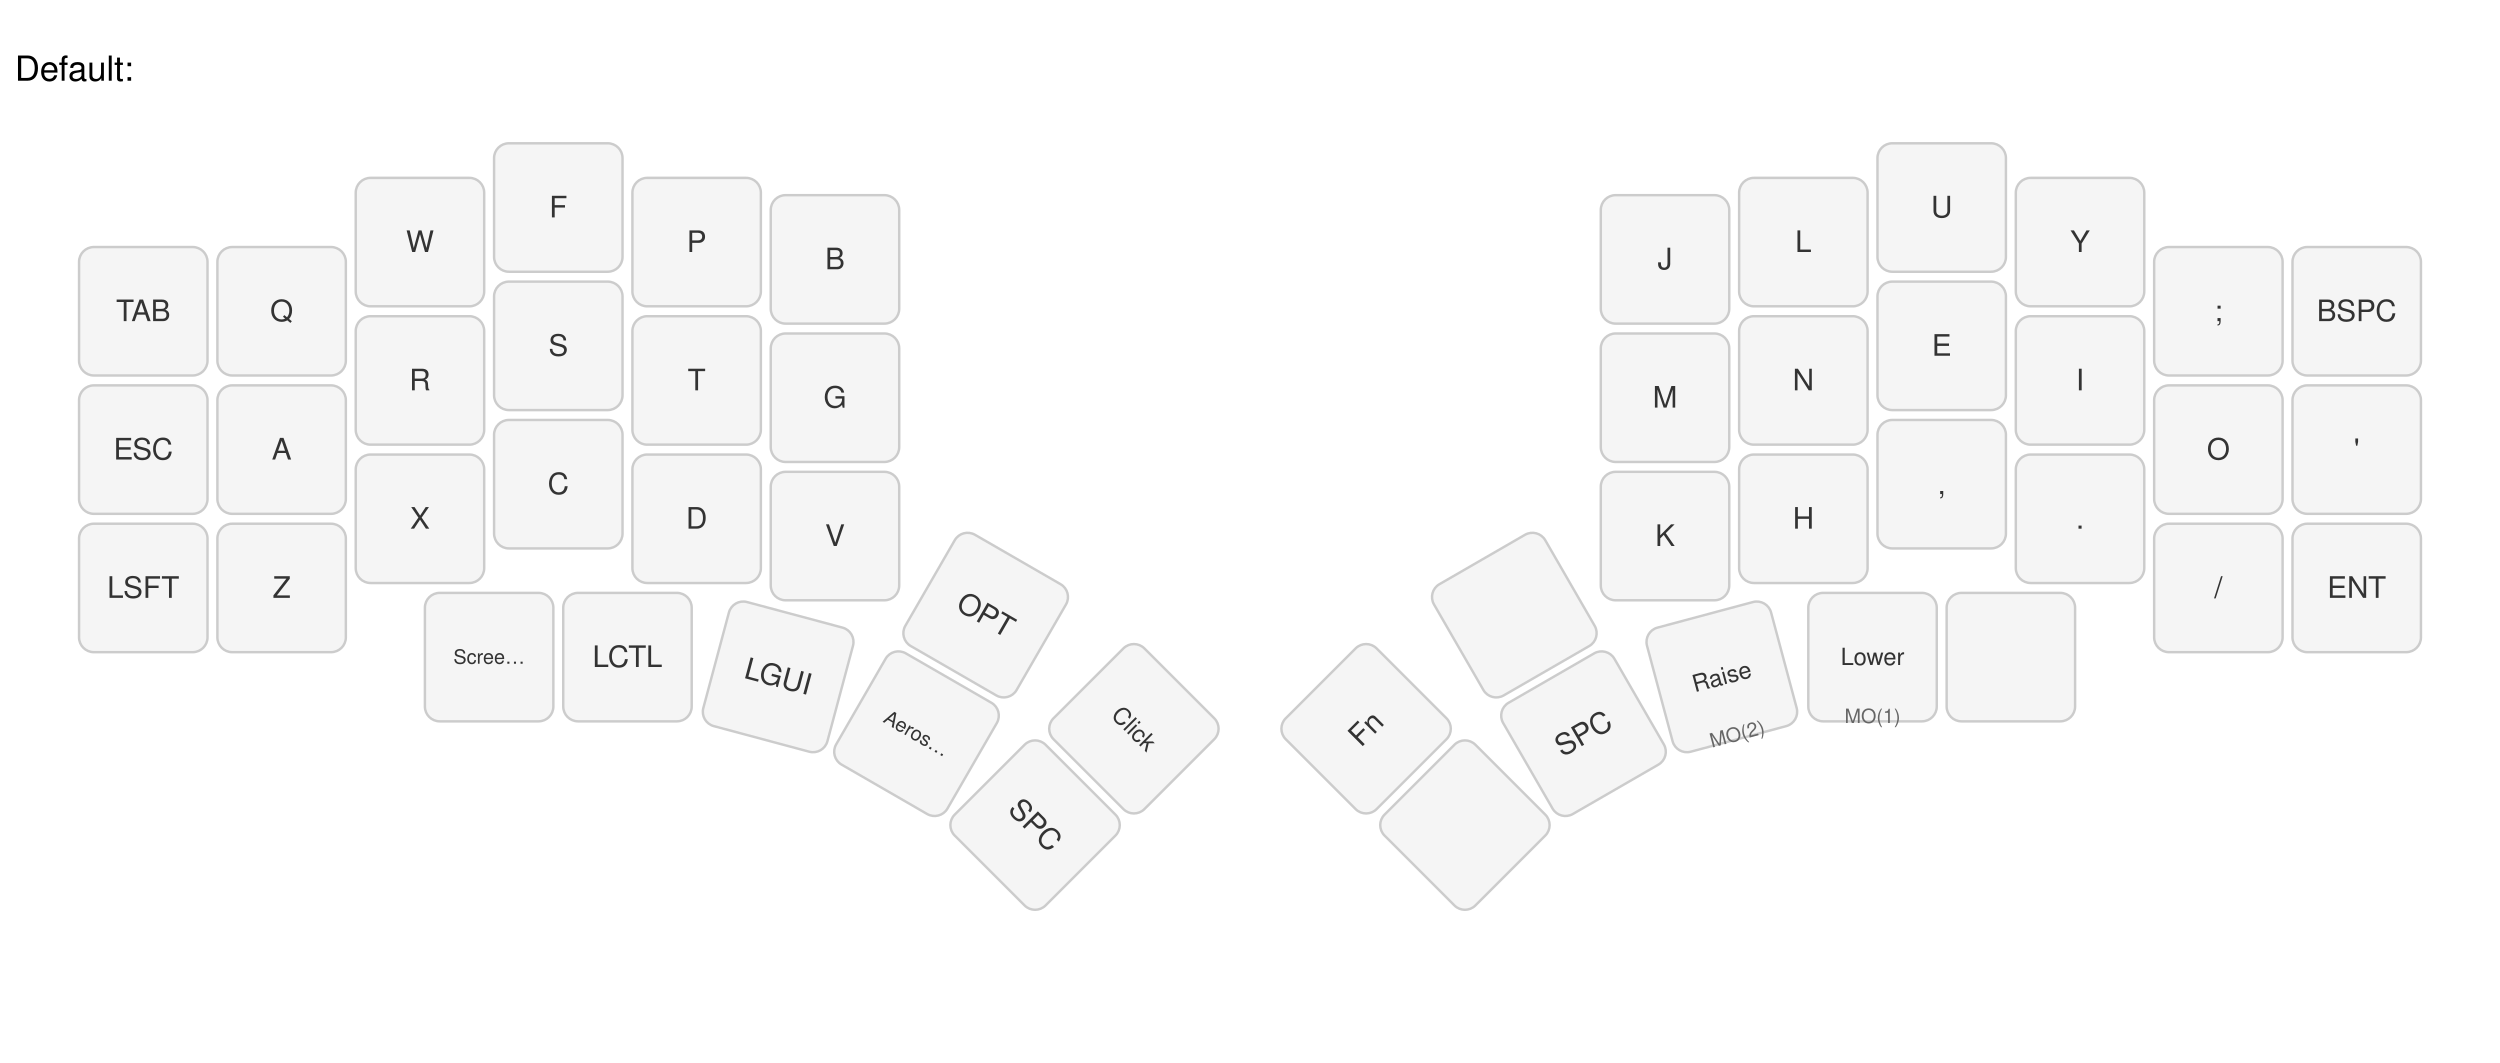
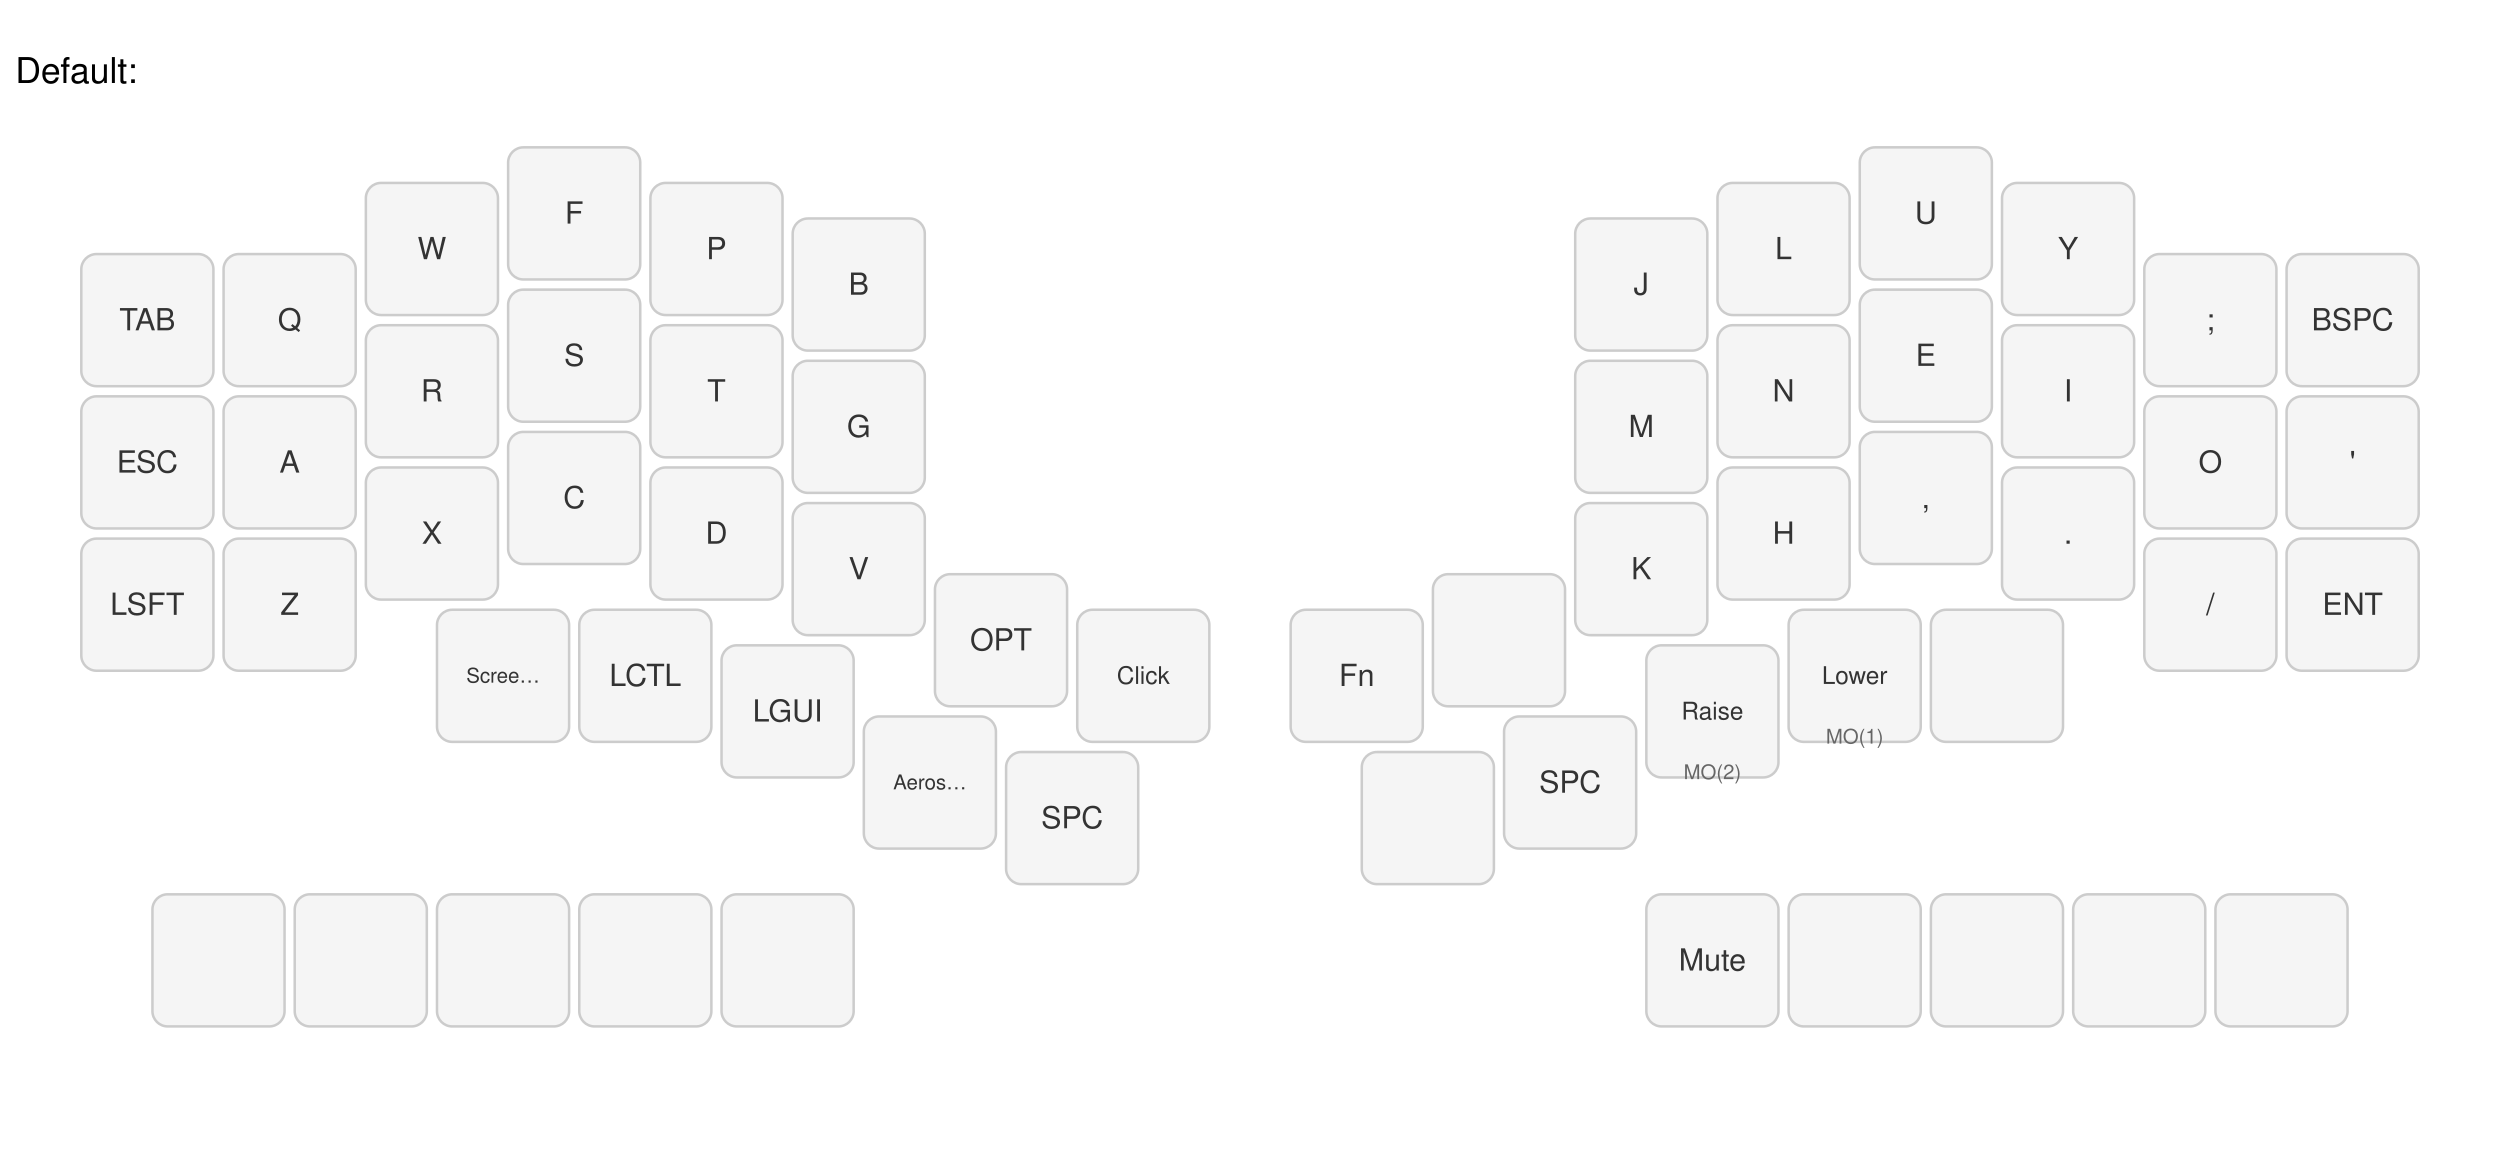
- <svg xmlns="http://www.w3.org/2000/svg" width="1012" height="430" viewBox="0 0 1012 430" class="keymap">
+ <svg xmlns="http://www.w3.org/2000/svg" width="984" height="462" viewBox="0 0 984 462" class="keymap">
  <style>svg {
  font-family: -apple-system, BlinkMacSystemFont, "SF Pro Text", "Helvetica Neue", Helvetica, Arial, sans-serif;
  font-size: 14px;
  font-kerning: normal;
  text-rendering: optimizeLegibility;
}
text { text-anchor: middle; dominant-baseline: middle; }
rect.key { fill: #f5f5f5; stroke: #cccccc; }
rect.held { fill: #a8d8ea; }
text.tap { font-size: 12px; fill: #333333; }
text.hold { font-size: 10px; fill: #666666; }
/* RGB layer indicator borders */
.rgb-magenta &gt; rect { stroke: #ff00ff; stroke-width: 2.5; }
.rgb-blue &gt; rect { stroke: #4488ff; stroke-width: 2.5; }
.rgb-yellow &gt; rect { stroke: #ffaa00; stroke-width: 2.5; }
.rgb-cyan &gt; rect { stroke: #00dddd; stroke-width: 2.5; }
.rgb-green &gt; rect { stroke: #44dd44; stroke-width: 2.5; }
.rgb-green-dark &gt; rect { stroke: #228822; stroke-width: 2.5; }
.rgb-red &gt; rect { stroke: #ff4444; stroke-width: 2.5; }
.rgb-orange &gt; rect { stroke: #ff8000; stroke-width: 2.5; }
.rgb-purple &gt; rect { stroke: #9400d3; stroke-width: 2.5; }
</style>
  <g transform="translate(30, 0)" class="layer-Default">
    <text x="0" y="28" class="label" id="Default">Default:</text>
    <g transform="translate(0, 56)">
      <g transform="translate(28, 70)" class="key keypos-0">
        <rect rx="6" ry="6" x="-26" y="-26" width="52" height="52" class="key" />
        <text x="0" y="0" class="key tap">TAB</text>
      </g>
      <g transform="translate(84, 70)" class="key keypos-1">
        <rect rx="6" ry="6" x="-26" y="-26" width="52" height="52" class="key" />
        <text x="0" y="0" class="key tap">Q</text>
      </g>
      <g transform="translate(140, 42)" class="key keypos-2">
        <rect rx="6" ry="6" x="-26" y="-26" width="52" height="52" class="key" />
        <text x="0" y="0" class="key tap">W</text>
      </g>
      <g transform="translate(196, 28)" class="key keypos-3">
        <rect rx="6" ry="6" x="-26" y="-26" width="52" height="52" class="key" />
        <text x="0" y="0" class="key tap">F</text>
      </g>
      <g transform="translate(252, 42)" class="key keypos-4">
        <rect rx="6" ry="6" x="-26" y="-26" width="52" height="52" class="key" />
        <text x="0" y="0" class="key tap">P</text>
      </g>
-       <g transform="translate(308, 49)" class="key keypos-5">
+       <g transform="translate(308, 56)" class="key keypos-5">
        <rect rx="6" ry="6" x="-26" y="-26" width="52" height="52" class="key" />
        <text x="0" y="0" class="key tap">B</text>
      </g>
-       <g transform="translate(644, 49)" class="key keypos-6">
+       <g transform="translate(616, 56)" class="key keypos-6">
        <rect rx="6" ry="6" x="-26" y="-26" width="52" height="52" class="key" />
        <text x="0" y="0" class="key tap">J</text>
      </g>
-       <g transform="translate(700, 42)" class="key keypos-7">
+       <g transform="translate(672, 42)" class="key keypos-7">
        <rect rx="6" ry="6" x="-26" y="-26" width="52" height="52" class="key" />
        <text x="0" y="0" class="key tap">L</text>
      </g>
-       <g transform="translate(756, 28)" class="key keypos-8">
+       <g transform="translate(728, 28)" class="key keypos-8">
        <rect rx="6" ry="6" x="-26" y="-26" width="52" height="52" class="key" />
        <text x="0" y="0" class="key tap">U</text>
      </g>
-       <g transform="translate(812, 42)" class="key keypos-9">
+       <g transform="translate(784, 42)" class="key keypos-9">
        <rect rx="6" ry="6" x="-26" y="-26" width="52" height="52" class="key" />
        <text x="0" y="0" class="key tap">Y</text>
      </g>
-       <g transform="translate(868, 70)" class="key keypos-10">
+       <g transform="translate(840, 70)" class="key keypos-10">
        <rect rx="6" ry="6" x="-26" y="-26" width="52" height="52" class="key" />
        <text x="0" y="0" class="key tap">;</text>
      </g>
-       <g transform="translate(924, 70)" class="key keypos-11">
+       <g transform="translate(896, 70)" class="key keypos-11">
        <rect rx="6" ry="6" x="-26" y="-26" width="52" height="52" class="key" />
        <text x="0" y="0" class="key tap">BSPC</text>
      </g>
      <g transform="translate(28, 126)" class="key keypos-12">
        <rect rx="6" ry="6" x="-26" y="-26" width="52" height="52" class="key" />
        <text x="0" y="0" class="key tap">ESC</text>
      </g>
      <g transform="translate(84, 126)" class="key keypos-13">
        <rect rx="6" ry="6" x="-26" y="-26" width="52" height="52" class="key" />
        <text x="0" y="0" class="key tap">A</text>
      </g>
      <g transform="translate(140, 98)" class="key keypos-14">
        <rect rx="6" ry="6" x="-26" y="-26" width="52" height="52" class="key" />
        <text x="0" y="0" class="key tap">R</text>
      </g>
      <g transform="translate(196, 84)" class="key keypos-15">
        <rect rx="6" ry="6" x="-26" y="-26" width="52" height="52" class="key" />
        <text x="0" y="0" class="key tap">S</text>
      </g>
      <g transform="translate(252, 98)" class="key keypos-16">
        <rect rx="6" ry="6" x="-26" y="-26" width="52" height="52" class="key" />
        <text x="0" y="0" class="key tap">T</text>
      </g>
-       <g transform="translate(308, 105)" class="key keypos-17">
+       <g transform="translate(308, 112)" class="key keypos-17">
        <rect rx="6" ry="6" x="-26" y="-26" width="52" height="52" class="key" />
        <text x="0" y="0" class="key tap">G</text>
      </g>
-       <g transform="translate(644, 105)" class="key keypos-18">
+       <g transform="translate(616, 112)" class="key keypos-18">
        <rect rx="6" ry="6" x="-26" y="-26" width="52" height="52" class="key" />
        <text x="0" y="0" class="key tap">M</text>
      </g>
-       <g transform="translate(700, 98)" class="key keypos-19">
+       <g transform="translate(672, 98)" class="key keypos-19">
        <rect rx="6" ry="6" x="-26" y="-26" width="52" height="52" class="key" />
        <text x="0" y="0" class="key tap">N</text>
      </g>
-       <g transform="translate(756, 84)" class="key keypos-20">
+       <g transform="translate(728, 84)" class="key keypos-20">
        <rect rx="6" ry="6" x="-26" y="-26" width="52" height="52" class="key" />
        <text x="0" y="0" class="key tap">E</text>
      </g>
-       <g transform="translate(812, 98)" class="key keypos-21">
+       <g transform="translate(784, 98)" class="key keypos-21">
        <rect rx="6" ry="6" x="-26" y="-26" width="52" height="52" class="key" />
        <text x="0" y="0" class="key tap">I</text>
      </g>
-       <g transform="translate(868, 126)" class="key keypos-22">
+       <g transform="translate(840, 126)" class="key keypos-22">
        <rect rx="6" ry="6" x="-26" y="-26" width="52" height="52" class="key" />
        <text x="0" y="0" class="key tap">O</text>
      </g>
-       <g transform="translate(924, 126)" class="key keypos-23">
+       <g transform="translate(896, 126)" class="key keypos-23">
        <rect rx="6" ry="6" x="-26" y="-26" width="52" height="52" class="key" />
        <text x="0" y="0" class="key tap">'</text>
      </g>
      <g transform="translate(28, 182)" class="key keypos-24">
        <rect rx="6" ry="6" x="-26" y="-26" width="52" height="52" class="key" />
        <text x="0" y="0" class="key tap">LSFT</text>
      </g>
      <g transform="translate(84, 182)" class="key keypos-25">
        <rect rx="6" ry="6" x="-26" y="-26" width="52" height="52" class="key" />
        <text x="0" y="0" class="key tap">Z</text>
      </g>
      <g transform="translate(140, 154)" class="key keypos-26">
        <rect rx="6" ry="6" x="-26" y="-26" width="52" height="52" class="key" />
        <text x="0" y="0" class="key tap">X</text>
      </g>
      <g transform="translate(196, 140)" class="key keypos-27">
        <rect rx="6" ry="6" x="-26" y="-26" width="52" height="52" class="key" />
        <text x="0" y="0" class="key tap">C</text>
      </g>
      <g transform="translate(252, 154)" class="key keypos-28">
        <rect rx="6" ry="6" x="-26" y="-26" width="52" height="52" class="key" />
        <text x="0" y="0" class="key tap">D</text>
      </g>
-       <g transform="translate(308, 161)" class="key keypos-29">
+       <g transform="translate(308, 168)" class="key keypos-29">
        <rect rx="6" ry="6" x="-26" y="-26" width="52" height="52" class="key" />
        <text x="0" y="0" class="key tap">V</text>
      </g>
-       <g transform="translate(369, 193) rotate(30.0)" class="key keypos-30">
+       <g transform="translate(364, 196)" class="key keypos-30">
        <rect rx="6" ry="6" x="-26" y="-26" width="52" height="52" class="key" />
        <text x="0" y="0" class="key tap">OPT</text>
      </g>
-       <g transform="translate(429, 239) rotate(45.0)" class="key keypos-31">
+       <g transform="translate(420, 210)" class="key keypos-31">
        <rect rx="6" ry="6" x="-26" y="-26" width="52" height="52" class="key" />
        <text x="0" y="0" class="key tap">
          <tspan style="font-size: 80%">Click</tspan>
        </text>
      </g>
-       <g transform="translate(523, 239) rotate(-45.0)" class="key keypos-32">
+       <g transform="translate(504, 210)" class="key keypos-32">
        <rect rx="6" ry="6" x="-26" y="-26" width="52" height="52" class="key" />
        <text x="0" y="0" class="key tap">Fn</text>
      </g>
-       <g transform="translate(583, 193) rotate(-30.0)" class="key keypos-33">
-         <rect rx="6" ry="6" x="-26" y="-26" width="52" height="52" class="key" />
-       </g>
-       <g transform="translate(644, 161)" class="key keypos-34">
+       <g transform="translate(560, 196)" class="key keypos-33">
+         <rect rx="6" ry="6" x="-26" y="-26" width="52" height="52" class="key" />
+       </g>
+       <g transform="translate(616, 168)" class="key keypos-34">
        <rect rx="6" ry="6" x="-26" y="-26" width="52" height="52" class="key" />
        <text x="0" y="0" class="key tap">K</text>
      </g>
-       <g transform="translate(700, 154)" class="key keypos-35">
+       <g transform="translate(672, 154)" class="key keypos-35">
        <rect rx="6" ry="6" x="-26" y="-26" width="52" height="52" class="key" />
        <text x="0" y="0" class="key tap">H</text>
      </g>
-       <g transform="translate(756, 140)" class="key keypos-36">
+       <g transform="translate(728, 140)" class="key keypos-36">
        <rect rx="6" ry="6" x="-26" y="-26" width="52" height="52" class="key" />
        <text x="0" y="0" class="key tap">,</text>
      </g>
-       <g transform="translate(812, 154)" class="key keypos-37">
+       <g transform="translate(784, 154)" class="key keypos-37">
        <rect rx="6" ry="6" x="-26" y="-26" width="52" height="52" class="key" />
        <text x="0" y="0" class="key tap">.</text>
      </g>
-       <g transform="translate(868, 182)" class="key keypos-38">
+       <g transform="translate(840, 182)" class="key keypos-38">
        <rect rx="6" ry="6" x="-26" y="-26" width="52" height="52" class="key" />
        <text x="0" y="0" class="key tap">/</text>
      </g>
-       <g transform="translate(924, 182)" class="key keypos-39">
+       <g transform="translate(896, 182)" class="key keypos-39">
        <rect rx="6" ry="6" x="-26" y="-26" width="52" height="52" class="key" />
        <text x="0" y="0" class="key tap">ENT</text>
      </g>
      <g transform="translate(168, 210)" class="key keypos-40">
        <rect rx="6" ry="6" x="-26" y="-26" width="52" height="52" class="key" />
        <text x="0" y="0" class="key tap">
          <tspan style="font-size: 67%">Scree…</tspan>
        </text>
      </g>
      <g transform="translate(224, 210)" class="key keypos-41">
        <rect rx="6" ry="6" x="-26" y="-26" width="52" height="52" class="key" />
        <text x="0" y="0" class="key tap">LCTL</text>
      </g>
-       <g transform="translate(285, 218) rotate(15.0)" class="key keypos-42">
+       <g transform="translate(280, 224)" class="key keypos-42">
        <rect rx="6" ry="6" x="-26" y="-26" width="52" height="52" class="key" />
        <text x="0" y="0" class="key tap">LGUI</text>
      </g>
-       <g transform="translate(341, 241) rotate(30.0)" class="key keypos-43">
+       <g transform="translate(336, 252)" class="key keypos-43">
        <rect rx="6" ry="6" x="-26" y="-26" width="52" height="52" class="key" />
        <text x="0" y="0" class="key tap">
          <tspan style="font-size: 67%">Aeros…</tspan>
        </text>
      </g>
-       <g transform="translate(389, 278) rotate(45.0)" class="key keypos-44">
+       <g transform="translate(392, 266)" class="key keypos-44">
        <rect rx="6" ry="6" x="-26" y="-26" width="52" height="52" class="key" />
        <text x="0" y="0" class="key tap">SPC</text>
      </g>
-       <g transform="translate(563, 278) rotate(-45.0)" class="key keypos-45">
-         <rect rx="6" ry="6" x="-26" y="-26" width="52" height="52" class="key" />
-       </g>
-       <g transform="translate(611, 241) rotate(-30.0)" class="key keypos-46">
+       <g transform="translate(532, 266)" class="key keypos-45">
+         <rect rx="6" ry="6" x="-26" y="-26" width="52" height="52" class="key" />
+       </g>
+       <g transform="translate(588, 252)" class="key keypos-46">
        <rect rx="6" ry="6" x="-26" y="-26" width="52" height="52" class="key" />
        <text x="0" y="0" class="key tap">SPC</text>
      </g>
-       <g transform="translate(667, 218) rotate(-15.0)" class="key keypos-47">
+       <g transform="translate(644, 224)" class="key keypos-47">
        <rect rx="6" ry="6" x="-26" y="-26" width="52" height="52" class="key" />
        <text x="0" y="0" class="key tap">
          <tspan style="font-size: 80%">Raise</tspan>
        </text>
        <text x="0" y="24" class="key hold">
          <tspan style="font-size: 80%">MO(2)</tspan>
        </text>
      </g>
-       <g transform="translate(728, 210)" class="key keypos-48">
+       <g transform="translate(700, 210)" class="key keypos-48">
        <rect rx="6" ry="6" x="-26" y="-26" width="52" height="52" class="key" />
        <text x="0" y="0" class="key tap">
          <tspan style="font-size: 80%">Lower</tspan>
        </text>
        <text x="0" y="24" class="key hold">
          <tspan style="font-size: 80%">MO(1)</tspan>
        </text>
      </g>
-       <g transform="translate(784, 210)" class="key keypos-49">
+       <g transform="translate(756, 210)" class="key keypos-49">
+         <rect rx="6" ry="6" x="-26" y="-26" width="52" height="52" class="key" />
+       </g>
+       <g transform="translate(56, 322)" class="key keypos-50">
+         <rect rx="6" ry="6" x="-26" y="-26" width="52" height="52" class="key" />
+       </g>
+       <g transform="translate(112, 322)" class="key keypos-51">
+         <rect rx="6" ry="6" x="-26" y="-26" width="52" height="52" class="key" />
+       </g>
+       <g transform="translate(168, 322)" class="key keypos-52">
+         <rect rx="6" ry="6" x="-26" y="-26" width="52" height="52" class="key" />
+       </g>
+       <g transform="translate(224, 322)" class="key keypos-53">
+         <rect rx="6" ry="6" x="-26" y="-26" width="52" height="52" class="key" />
+       </g>
+       <g transform="translate(280, 322)" class="key keypos-54">
+         <rect rx="6" ry="6" x="-26" y="-26" width="52" height="52" class="key" />
+       </g>
+       <g transform="translate(644, 322)" class="key keypos-55">
+         <rect rx="6" ry="6" x="-26" y="-26" width="52" height="52" class="key" />
+         <text x="0" y="0" class="key tap">Mute</text>
+       </g>
+       <g transform="translate(700, 322)" class="key keypos-56">
+         <rect rx="6" ry="6" x="-26" y="-26" width="52" height="52" class="key" />
+       </g>
+       <g transform="translate(756, 322)" class="key keypos-57">
+         <rect rx="6" ry="6" x="-26" y="-26" width="52" height="52" class="key" />
+       </g>
+       <g transform="translate(812, 322)" class="key keypos-58">
+         <rect rx="6" ry="6" x="-26" y="-26" width="52" height="52" class="key" />
+       </g>
+       <g transform="translate(868, 322)" class="key keypos-59">
        <rect rx="6" ry="6" x="-26" y="-26" width="52" height="52" class="key" />
      </g>
    </g>
  </g>
</svg>
